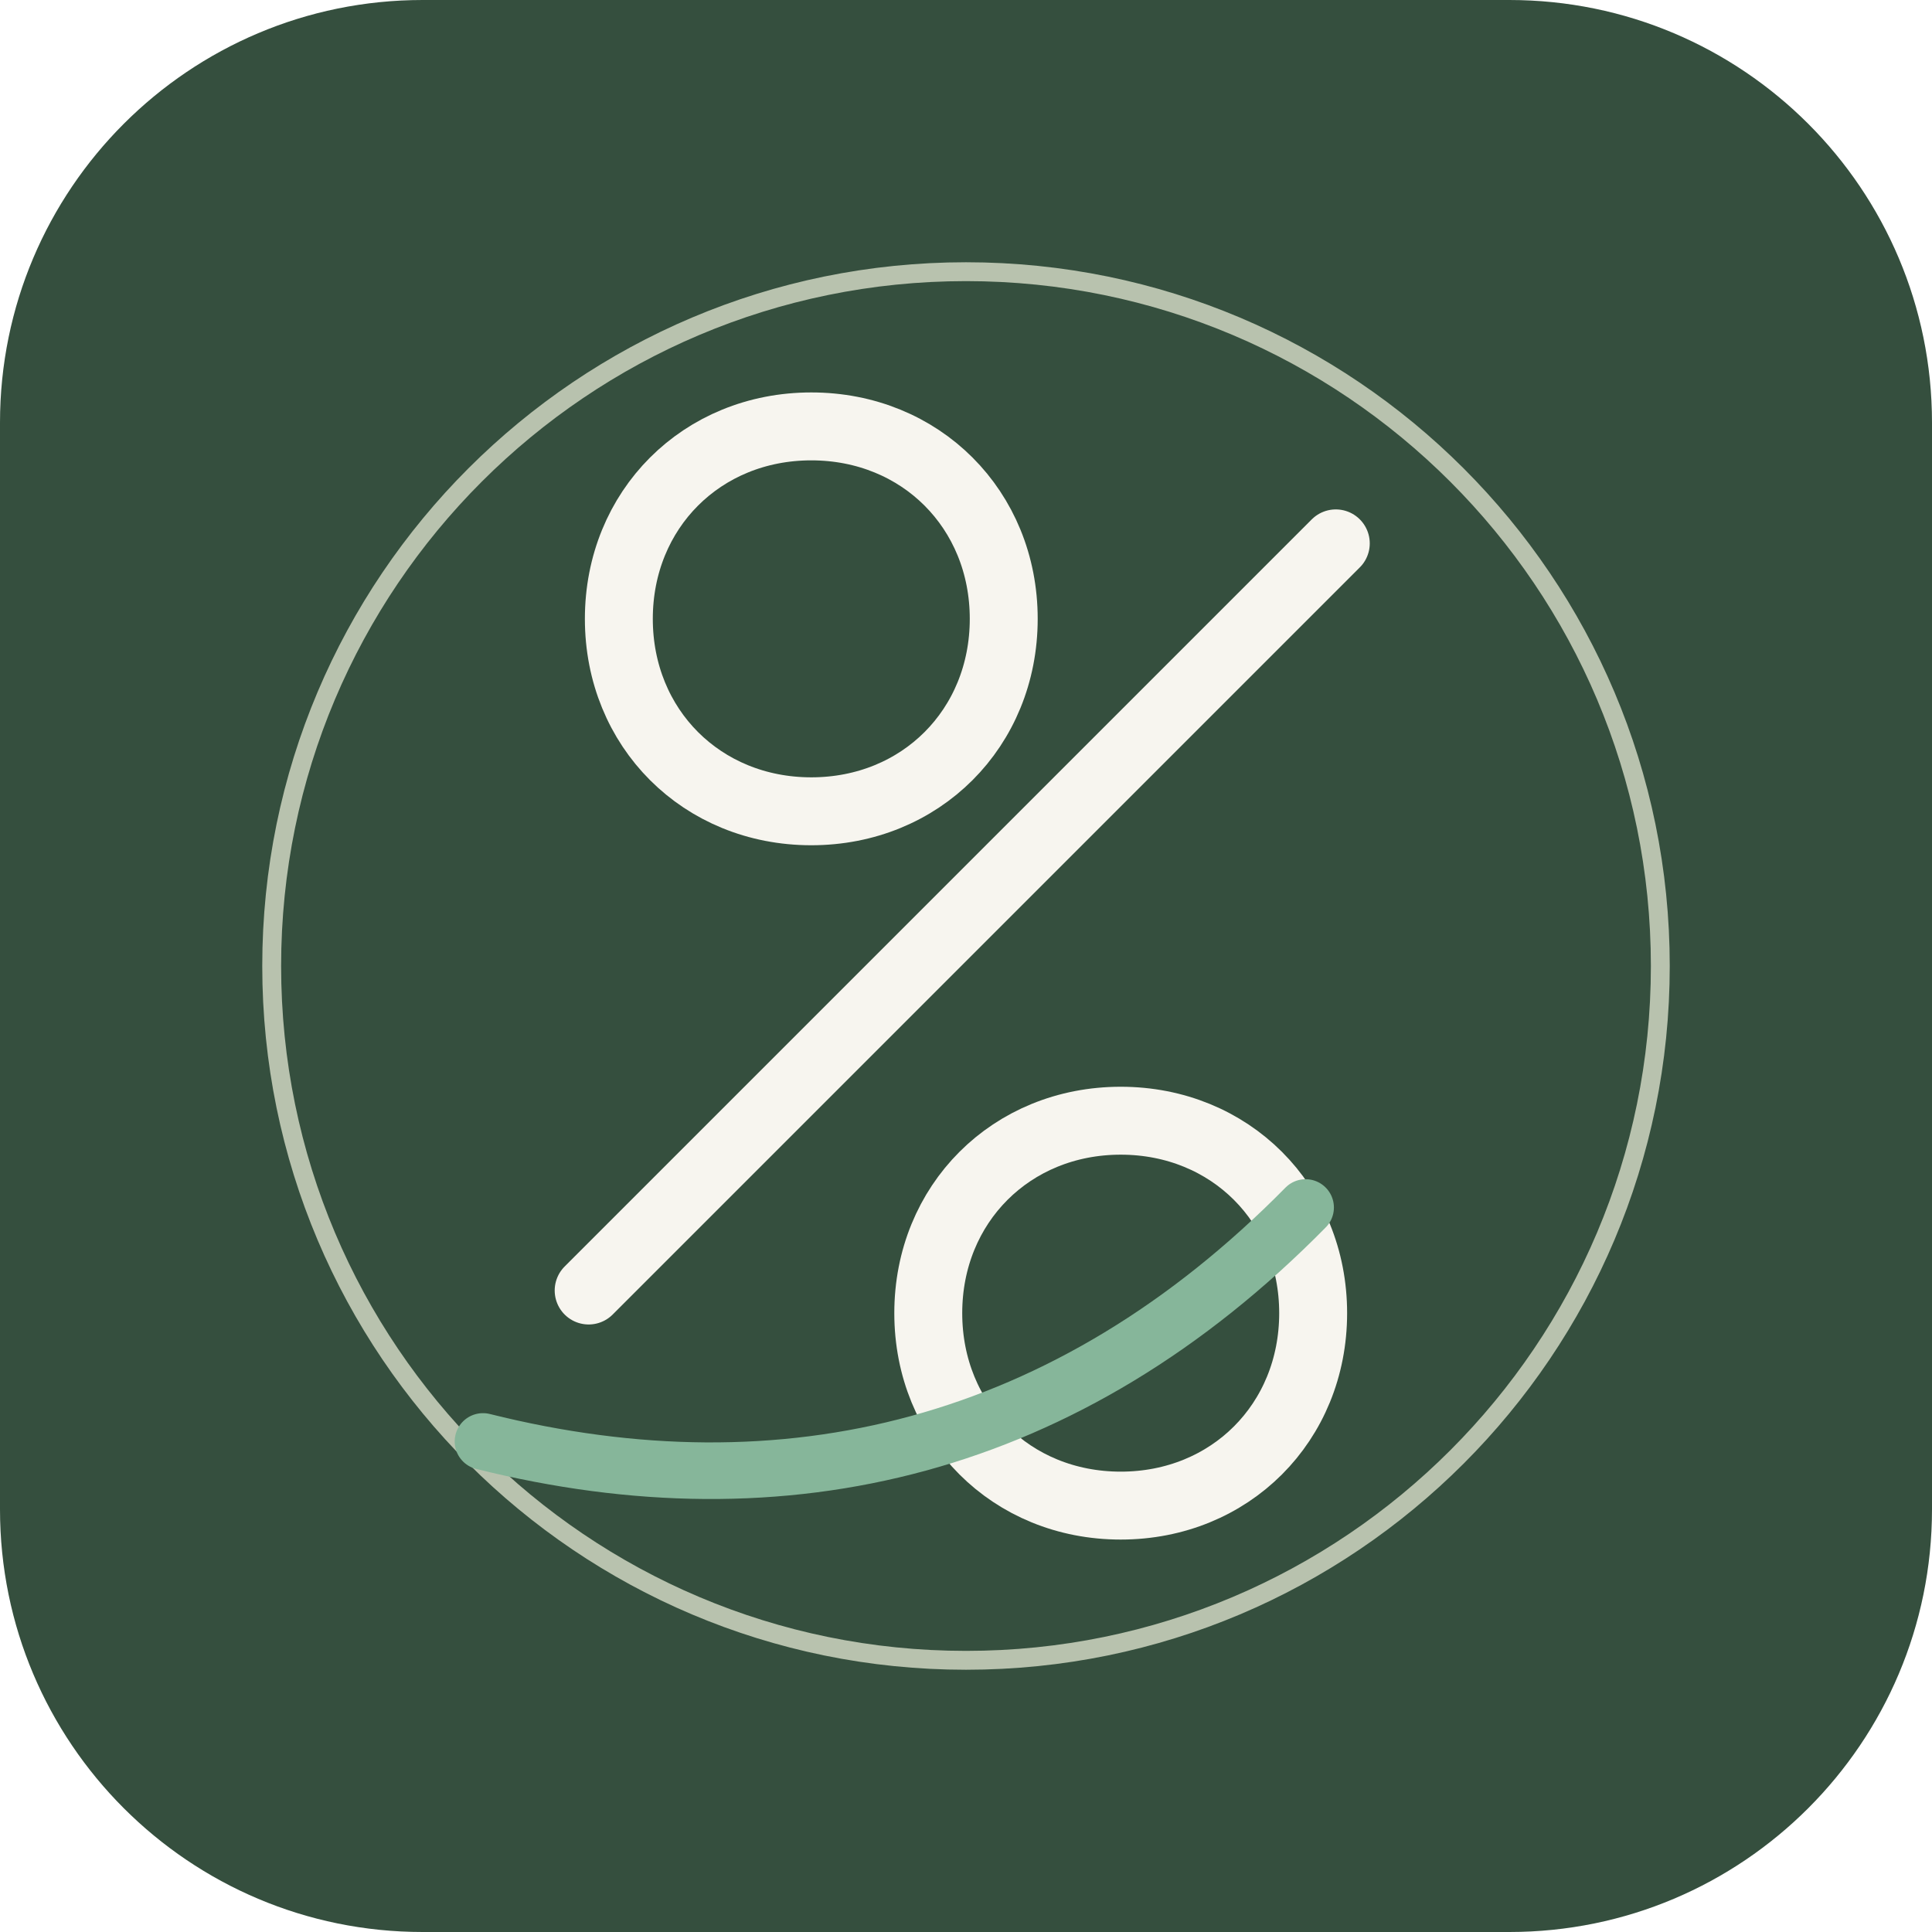
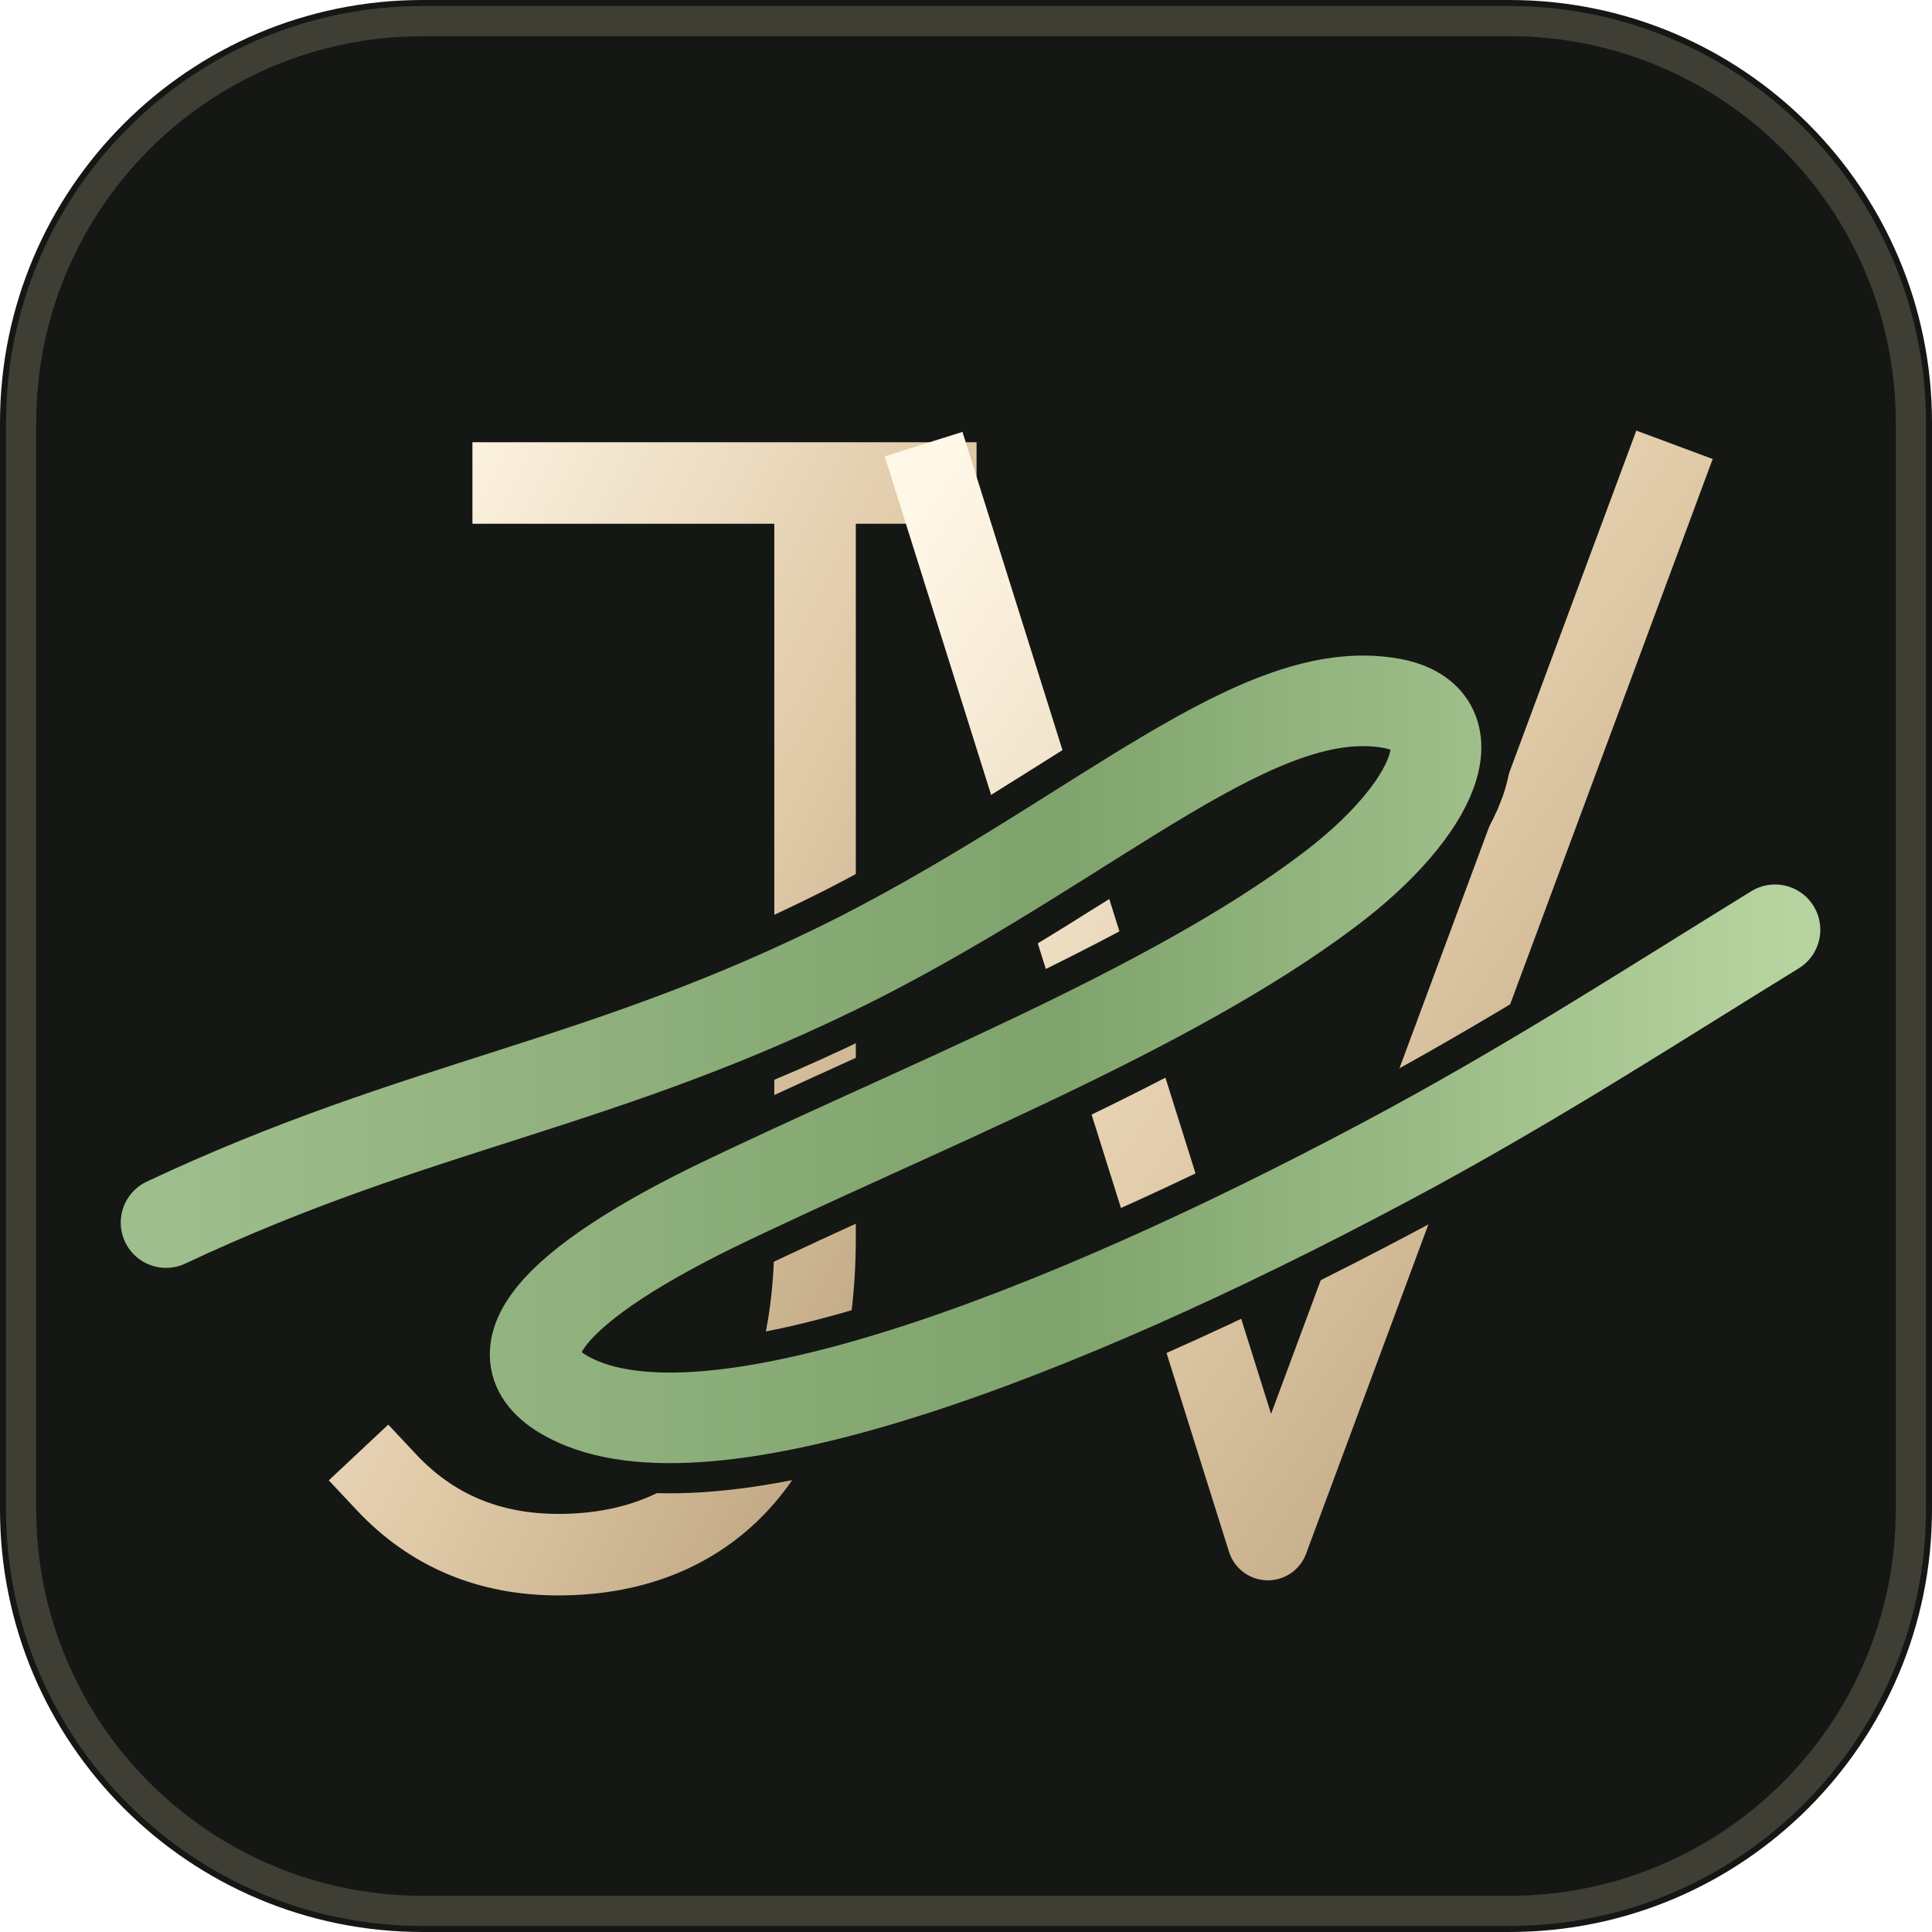
- <svg xmlns="http://www.w3.org/2000/svg" viewBox="0 0 512 512">
-   <rect width="512" height="512" rx="112" fill="#354f3e" />
-   <circle cx="256" cy="256" r="184" fill="none" stroke="#b8c2ae" stroke-width="5" />
-   <path d="M156 342 354 144M164 164c0-29 22-51 51-51s51 22 51 51-22 51-51 51-51-22-51-51Zm82 184c0-29 22-51 51-51s51 22 51 51-22 51-51 51-51-22-51-51Z" fill="none" stroke="#f7f5ef" stroke-width="18" stroke-linecap="round" />
-   <path d="M128 382c80 20 155 2 218-62" fill="none" stroke="#86b69a" stroke-width="15" stroke-linecap="round" />
+ <svg xmlns="http://www.w3.org/2000/svg" viewBox="0 0 64 64">
+   <defs>
+     <linearGradient id="champagne" x1="0" y1="0" x2="1" y2="1">
+       <stop offset="0" stop-color="#fff7e7" />
+       <stop offset=".52" stop-color="#dfc9a6" />
+       <stop offset="1" stop-color="#b49a76" />
+     </linearGradient>
+     <linearGradient id="sage" x1="0" y1="0" x2="1" y2="0">
+       <stop offset="0" stop-color="#9fbe8d" />
+       <stop offset=".55" stop-color="#7fa36c" />
+       <stop offset="1" stop-color="#b7d3a0" />
+     </linearGradient>
+   </defs>
+   <rect width="64" height="64" rx="14" fill="#151714" />
+   <rect x=".7" y=".7" width="62.6" height="62.6" rx="13.3" fill="none" stroke="#d9c8aa" stroke-opacity=".22" />
+   <g fill="none" stroke="url(#champagne)" stroke-width="2.7" stroke-linecap="square" stroke-linejoin="round">
+     <path d="M17 16h14M27 16v25c0 7-3.4 10.5-8.5 10.5-2.3 0-4.2-.8-5.7-2.4" />
+     <path d="M31 16 42 51 55 16" />
+   </g>
+   <path d="M5.5 40.5C14 36.5 20 36 28.5 31.7c8-4.1 13.2-9.2 17.6-8.4 2.7.5 1.5 3.5-2.1 6.2-5.3 4-13.8 7.3-20.4 10.5-5.7 2.8-7.5 5.2-4.3 6.5 5 2 16.8-2.7 27.5-8.5 4.4-2.4 8.1-4.8 12-7.2" fill="none" stroke="#151714" stroke-width="5" stroke-linecap="round" stroke-linejoin="round" />
+   <path d="M5.5 40.5C14 36.5 20 36 28.5 31.7c8-4.1 13.2-9.2 17.6-8.4 2.7.5 1.5 3.5-2.1 6.2-5.3 4-13.8 7.3-20.4 10.5-5.7 2.8-7.5 5.2-4.3 6.5 5 2 16.8-2.7 27.5-8.5 4.4-2.4 8.1-4.8 12-7.2" fill="none" stroke="url(#sage)" stroke-width="3" stroke-linecap="round" stroke-linejoin="round" />
</svg>
